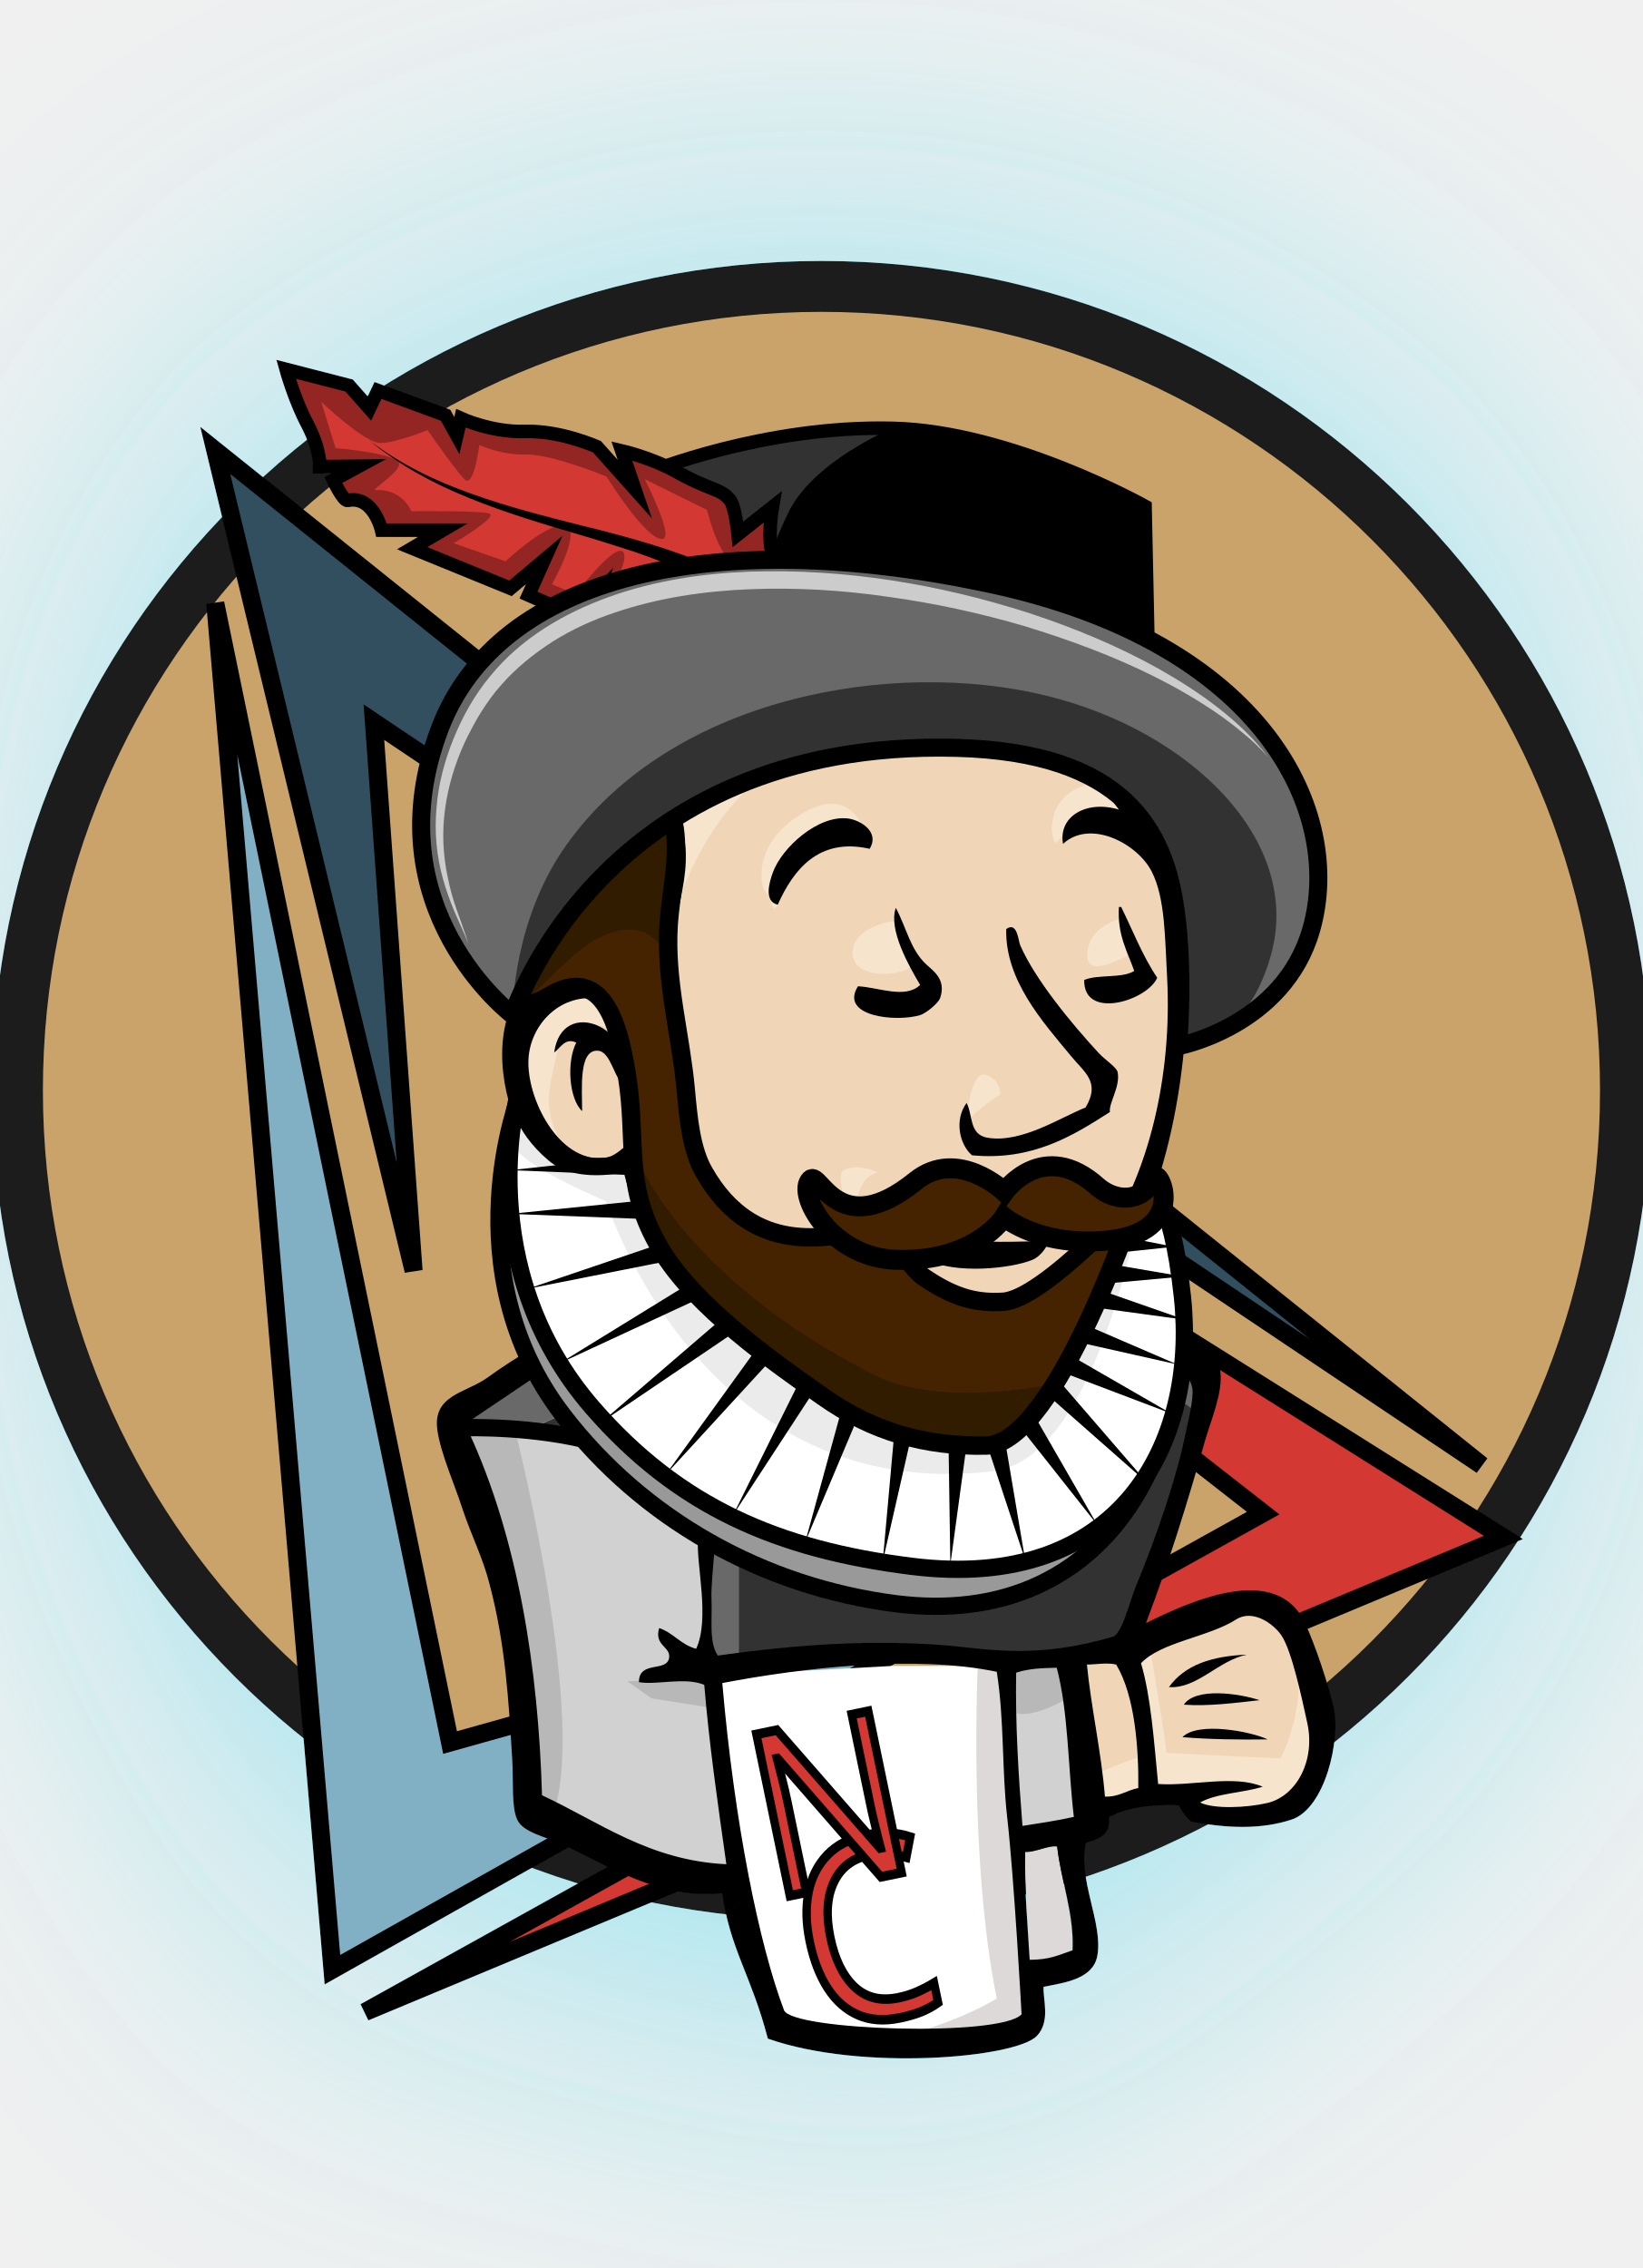
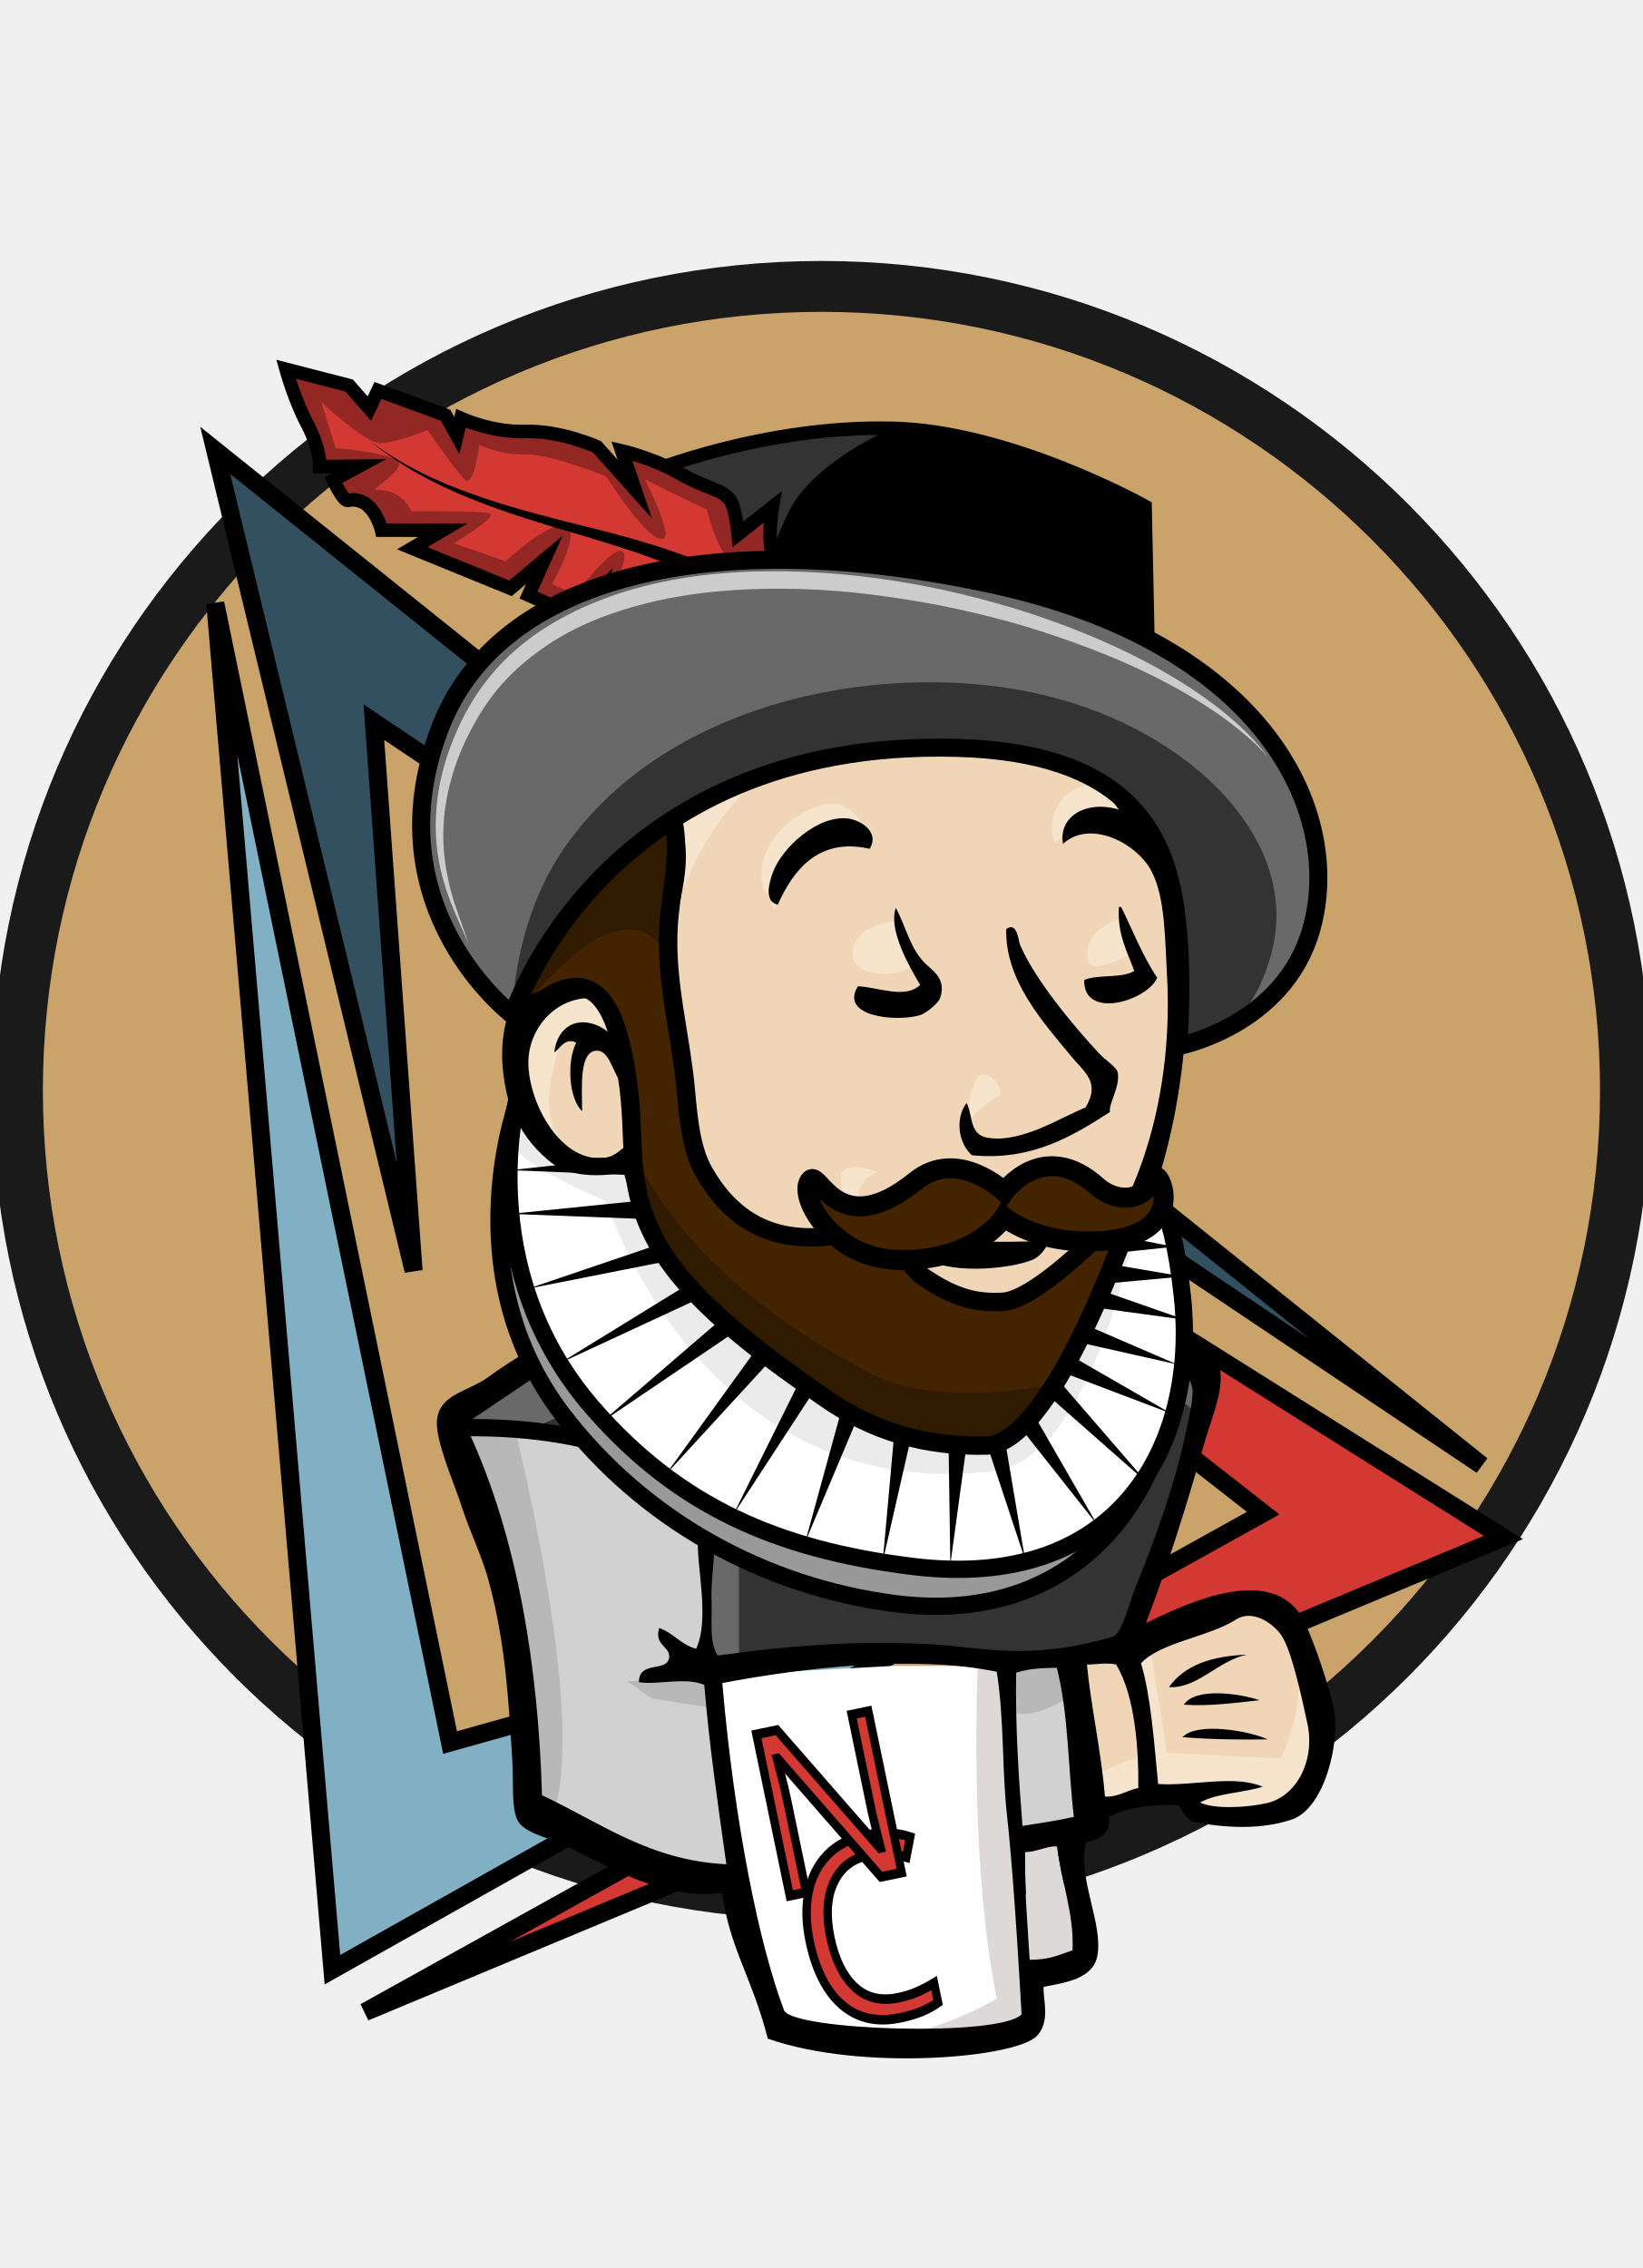
- <svg xmlns="http://www.w3.org/2000/svg" viewBox="0 0 226 312" preserveAspectRatio="xMidYMid meet" id="svg-raleigh" style="position:relative;z-index:1;height:45vh;width:auto;overflow:visible;filter:drop-shadow(0 0 28px rgba(34,211,238,0.45));">
+ <svg xmlns="http://www.w3.org/2000/svg" viewBox="0 0 226 312">
  <circle cx="113" cy="150" r="110.6" fill="#c9a36a" stroke="#1a1a1a" stroke-width="7" />
  <g transform="translate(113,150) scale(0.62) translate(-150,-165)">
    <g id="svg2">
      <polygon points="15.5,56.9 41.5,360.1 194.2,274.2 67.6,309.7 &#09;" fill="#81B0C4" stroke="#000000" stroke-width="4" stroke-miterlimit="10" />
      <polygon points="48.7,369.5 301.3,264.2 64.4,115.3 248,258.8 &#09;" fill="#D33833" stroke="#000000" stroke-width="4" stroke-miterlimit="10" />
      <polygon points="296.5,248.2 15.5,23 59.5,205 50.7,83.3 &#09;" fill="#335061" stroke="#000000" stroke-width="4" stroke-miterlimit="10" />
      <path id="path68_2_" d="M140.4,374.8l-8.6-35l-4.3-25.8l-0.7-19.2l39-2.1l24.3,0   l-2.2,43.8l3.8,33.7l-0.4,6.2l-31.7,2.5L140.4,374.8" fill="#FFFFFF" />
      <path id="path70_2_" d="M184.7,292.3c0,0-2.1,43.3,4.2,74.2c0,0-12.5,7.9-30.8,10   l35-1.2l4.2-2.5l-5-68.3l-1.2-14.6" fill="#DCD9D8" />
      <namedview bordercolor="#666666" borderopacity="1" fit-margin-bottom="10" fit-margin-left="10" fit-margin-right="10" fit-margin-top="10" gridtolerance="10" guidetolerance="10" id="namedview4" objecttolerance="10" pagecolor="#ffffff" showgrid="false">
		</namedview>
      <path id="path28" d="M200.3,218.6l-16.7,2.5l-19.1,6.7l-18-3.8l-14.2-0.4l-10.8-3.3   l-9.6-10.4l-7.5-21.2l-1.7-4.6l-10-3.3l-5.8-9.6l-4.2-13.8l4.6-12.1l10.8-3.8l8.8,4.2l4.2,9.2l5-0.8l1.7-2.1l-1.7-9.6l-0.4-12.1   l2.5-16.7l-0.1-9.5l7.6-12.1l13.3-9.6l23.3-10l25.8,3.8l22.5,16.2l10.4,16.7l6.7,12.1l1.7,30l-5,25.8l-9.2,22.9l-8.8,12.1" fill="#F0D6B7" />
      <path id="path30" d="M186.1,290.7l-59.6,2.5v10l5,35l-2.5,2.9l-41.7-14.2l-2.9-5   l-4.2-47.1l-9.6-28.3l-2.1-6.7l33.3-22.9l10.4-4.2l9.2,11.2l34.6,8.6l39.1-3.8l17.6-22.3l22.1,20.4l-17.5,62.9L186.1,290.7" fill="#D1D1D1" />
      <path id="path32" d="M87.3,145.3l10.8-3.8l8.8,4.2l4.2,9.2l5-0.8l1.2-5l-2.5-9.6   l2.5-22.9l-2.1-12.5l7.5-8.8L139,82.4l-4.6-6.2l-22.9,11.2l-9.6,7.5l-5.4,11.7l-8.3,11.2l-2.5,13.3L87.3,145.3" fill="#6D6B6D" />
      <path id="path34" d="M104.4,106.1c0,0,6.2-15.4,31.2-22.9s1.2-5.4,1.2-5.4   l-27.1,10.4L99.4,98.6l-4.6,8.3L104.4,106.1" fill="#DCD9D8" />
      <path id="path36" d="M91.9,142.4c0,0-8.8-29.2,24.6-33.3l-1.2-5l-22.9,5.4l-6.7,21.7   l1.7,14.2L91.9,142.4" fill="#DCD9D8" />
      <path id="path38" d="M105.3,181.1l5.5-5.3c0,0,2.5,0.3,2.9,3.2   c0.4,2.9,1.7,29.2,19.6,43.3c1.6,1.3-13.3-2.1-13.3-2.1l-13.3-20.8" fill="#F7E4CD" />
      <path id="path40" d="M181.9,173.2c0,0,1-12.6,4.4-11.7s3.4,4.4,3.4,4.4   S181.4,171.2,181.9,173.2" fill="#F7E4CD" />
      <path id="path42" d="M216.5,126.9c0,0-6.9,1.4-7.5,7.5c-0.6,6.1,7.5,1.2,8.8,0.8" fill="#F7E4CD" />
      <path id="path44" d="M166.1,127.4c0,0-9.2,1.2-9.2,7.1c0,5.8,10.4,5.4,13.3,2.9" fill="#F7E4CD" />
      <path id="path46" d="M109.4,154.4c0,0-15.8-9.6-17.5-0.4c-1.7,9.2-5.4,15.8,2.5,25.4   l-5.4-1.7l-5-12.9l-1.7-12.5l9.6-10l10.8,0.8l6.2,5L109.4,154.4" fill="#F7E4CD" />
      <path id="path48" d="M116.9,128.2c0,0,7.1-36.7,42.9-43.8c29.5-5.8,45,1.2,50.8,7.9   c0,0-26.2-31.2-51.3-21.7c-25,9.6-43.3,27.1-42.9,38.3C117.2,128.2,116.9,128.2,116.9,128.2" fill="#F7E4CD" />
      <path id="path50" d="M213.6,96.5c0,0-12.1-0.4-12.5,10.4c0,0,0,1.7,0.8,3.3   c0,0,9.6-10.8,15.4-5" fill="#F7E4CD" />
      <path id="path52" d="M160.7,111.4c0,0-2.1-16.6-16.3-7c-9.2,6.2-8.3,15-6.7,16.7   c1.7,1.7,1.2,5,2.5,2.7c1.3-2.3,0.9-9.8,5.4-11.9C150.3,109.9,157.8,107.5,160.7,111.4" fill="#F7E4CD" />
      <path id="path30_1_" d="M174.2,289.5l-49.6,4.5l-1-36.9c0,0-14.6-12.5-25.1-14.5   c-10.3-1.9-29.8-3-29.8-3l32.3-19.9l10.4-4.2l9.2,11.2l34.6,8.6l39.1-6.8l17.6-19.3l24.1,20.4l-19.5,60.9l-31.2-0.2L174.2,289.5z" fill="#333333" />
      <path id="path54" d="M121.5,224l-39.2,17.5c0,0,16.2,64.6,7.9,84.6l-5.8-2.1   L84,299.4l-10.8-46.7l-4.6-12.9l40.8-27.5L121.5,224" fill="#B8B8B8" />
      <path id="path56" d="M125.7,259.7l6,6.8v25h-7.2c0,0-0.9-17.5-0.9-19.6   c0-2.1,0.9-9.6,0.9-9.6" fill="#696969" />
      <path id="path58" d="M125.7,295.3l-18.8,0.8l5.4,3.8l13.3,2.1" fill="#B8B8B8" />
      <path id="path66" d="M204.8,215.3l29.2,21.7l0.8-10l-22.1-20.4L204.8,215.3" fill="#696969" />
      <path id="path72" d="M209.7,325.7l16.2-4.6l30.8-1.7l4.6-14.2l-8.3-24.6l-9.6-1.2   l-13.3,4.2l-12.8,6.2l-6.8-1.2l-5.3,2.1" fill="#F0D6B7" />
      <path id="path74" d="M209.4,317.4c0,0,10.8-5,12.5-4.6l-4.6-22.9l5.4-2.1   c0,0,3.8,21.7,3.8,24.2c0,0,23.3,1.2,25.4,1.2c0,0,5-9.6,3.8-19.6l4.6,13.3l0.4,7.5l-6.7,10l-7.5,1.7l-12.5-0.4l-4.2-5.4l-14.6,2.1   l-4.6,1.7" fill="#F7E4CD" />
      <path id="path80" d="M143.9,224.9l-11.5-1.3l-10.8-3.3v3.8l5.3,5.8l16.7,7.5" fill="#FFFFFF" />
      <path id="path82" d="M125.3,226.1c0,0,12.9,5.4,17.1,4.2l0.4,5l-11.7-2.5l-7.1-5   L125.3,226.1" fill="#DCD9D8" />
      <path id="path100" d="M160.7,111.4c-11.4-2.6-17,4.8-20.4,12.4c-3.1-0.7-1.9-4.9-1.1-7.1   c2-5.6,10.2-13,16.9-12C159,105.2,162.9,107.8,160.7,111.4" />
      <path id="path102" d="M216,124.3c0.2,0,0.4,0,0.5,0c2.6,5.3,4.8,11,8,15.7   c-2.2,5.1-16.4,9.5-16.2,0.5c3.1-1.3,8.4-0.3,11.1-2C217.9,134.2,215.6,130.5,216,124.3" />
      <path id="path104" d="M166.5,124.5c2.4,4.5,3.2,9.2,6.7,12.5c1.6,1.5,4.6,3.4,3.1,7.6   c-0.4,1-2.9,3.2-4.4,3.7c-5.4,1.6-18,0.3-13.8-6.4c4.5,0.2,10.5,2.9,13.8-0.3C169.4,137.4,164.8,129.3,166.5,124.5" />
      <path id="path106" d="M214,169.8c-8.1,5.2-17.2,10.9-30.6,9.6c-2.9-2.5-3.9-8-1.2-11.6   c1.4,2.5,0.5,7,4.6,7.7c7.6,1.3,16.4-4.6,21.8-6.7c3.4-5.7-0.3-7.8-3.3-11.5c-6.2-7.5-14.6-16.8-14.3-28.1c2.5-1.8,2.7,2.8,3.1,3.6   c3.3,7.6,11.4,17.4,17.4,23.9c1.5,1.6,3.9,3.1,4.2,4.2C216.4,164.1,213.7,167.8,214,169.8" />
      <path id="path108" d="M106.6,164.3c-2.6-1.5-3.2-7.9-6.2-8.1c-4.3-0.3-3.5,8.3-3.5,13.4   c-2.9-2.7-3.5-10.9-1.3-15.2c-2.5-1.2-3.6,1.3-4.9,2.2C92.4,143.9,109.4,150.8,106.6,164.3" />
      <path id="path114" d="M164.5,187.8c4.9,12.3,21.8,10.9,36,10.6c-0.6,1.6-2,3.5-3.7,4.2   c-4.6,1.9-17.1,3.3-23.5-0.1c-4-2.1-6.6-7-8.8-9.8C163.5,191.3,158.2,187.8,164.5,187.8" />
      <path id="path118" d="M244.4,290.2c-6.4,1.3-11,7.6-17.3,7.2   C230.6,292.5,236.6,290.5,244.4,290.2" />
      <path id="path60" d="M189.8,291.1l15.4-0.4L209,329l-15.8,2.1L189.8,291.1" fill="#D1D1D1" />
      <path id="path120" d="M247.2,300.3c-5.3,0.6-11.4,1.4-16.8,1C233,297.4,242.7,298.8,247.2,300.3" />
      <path id="path122" d="M249,309c-5.9,0.1-13.2,0-18.9-0.5C233.5,305,245.2,307.2,249,309" />
      <path id="path126" d="M192.7,223.5c-3,1.9-5.5,4.4-8.3,6.4   c-6.3,0.3-9.8-0.4-14.4-4.1c0.1-0.3,0.5-0.2,0.6-0.5C177.3,228.4,185.9,224.1,192.7,223.5" fill="#F0D6B7" />
      <path id="path64" d="M204.4,290.2l-14.6,0.9l2.1,11.7c5.4,2.5,14.6-4.2,14.6-4.2   L204.4,290.2z" fill="#B8B8B8" />
      <path id="path124" d="M202.3,332.8c0.8,7.4,3.8,14.9,3.4,23.1   c-3.3,1.1-5.1,2.1-9.5,2.1c-0.3-6.9-1.2-17.5-1-24C197.4,334.1,200.5,332.4,202.3,332.8" fill="#DCD9D8" />
      <path id="path130" d="M195.2,333.9c-0.3,6.6,0.6,17.1,1,24c4.4,0,6.3-1,9.5-2.1   c0.4-8.1-2.6-15.6-3.4-23.1C200.5,332.4,197.4,334.1,195.2,333.9z M194.4,370c0,0-1.6-29.7-3.2-43.8c-1.2-10.6-0.6-21.3-2.3-32.2   c-18.2-3.8-43-0.9-60.9,2.5c2.7,31.2,8.2,58.1,13.7,72.6C143.5,373.6,189.8,375.1,194.4,370z M193.2,294.2   c-0.2,11.4,0.5,22.6,1.4,34c4.4-0.7,7.3-1.1,11.4-2c-1.3-11-1.2-23.3-3.8-33.1C199.1,293.2,196.3,293.2,193.2,294.2z M215.4,292.4   c-2.1-0.5-4.5,0-6.5,0c0.9,9.3,3.2,19.5,4,29.3c3.1,0.1,4.8-1.4,7.4-1.9C220.4,311.2,219.6,299.4,215.4,292.4L215.4,292.4z    M249,323.1c6.5-1.6,10.6-9.5,8.8-17.7c-1.2-5.5-3.4-15.9-5.7-19.4c-1.7-2.6-6.4-6-10.1-3.6c-6.1,3.9-16.7,5-21.1,9.7   c2.2,7.4,2.9,17.5,3.8,26.8c7.6,0.5,16.9-2.1,23.2,0.6c-4.4,1.4-10.1,1.4-13.9,3.5C237,324.5,244.3,324.2,249,323.1L249,323.1z    M126.1,223.6c-3.6,3.7,10.1,8.7,14.5,8.9c0-2.3,1.3-4.5,1-6.2C136.5,225.5,129.6,226.1,126.1,223.6z M170.6,225.3   c0,0.4-0.5,0.2-0.6,0.5c4.6,3.6,8.1,4.4,14.4,4.1c2.8-2.1,5.4-4.5,8.3-6.4C185.9,224.1,177.3,228.4,170.6,225.3z M204,218    M214.7,286.2c2.1-0.8,3.6-7.7,5.2-11.5c4.4-10.6,9-24,11-34.1c0.5-2.3,1.7-7.3,1.4-9.4c-0.5-3.7-5.5-6.4-8-8.7   c-4.7-4.2-7.6-7.9-12.5-11.8c-2,2.9-6.2,4.9-7.8,7.3l-8.9,10.8l-43.5,10.1c-9,0-25.5-7.3-31.7-11.7l0,0c-1.1-0.8-8.8-10.8-9.8-10.4   c-13.9,5.5-26.8,14.9-38.4,23.9c11,23.7,15.5,52.7,16.3,80.7c12.7,5.9,23.8,14.5,40.9,15.3c-2-14.1-3.8-26.6-4.9-39.8   c-4.3-1.8-10.5,0.1-14.5-0.6c0-4.9,6.2-2.1,6.7-5.4c0.4-2.5-3.4-2.7-2.2-6.6c3.2,1.1,4.8,3.7,8.2,4.6c3.1-6.7,0-18.6,0.4-24.3   c0.1-1.1,0.5-5.9,2.9-5c2.1,0.7-0.1,12.8,0.1,18.1c0.2,4.9-0.6,9.7,1.4,12.7c16.6-2.3,33.5-3.7,51.4-2.2   C187.5,289.1,198.2,291.1,214.7,286.2z M93.6,115.5c-5.5,6.1-4.4,17.4-3.7,25.5c10-6.3,23.2,0.5,23,11.1c4.8-0.1,1.8-5.9,0.9-9.7   c-2.8-12.2,4.7-25.5,0.3-36.7C105.7,106.5,98.7,110,93.6,115.5L93.6,115.5z M133,80.4c-12.5,3.5-28.4,12.6-33.6,23.8   c4-0.6,6.7-2.6,10.6-2.8c1.5-0.1,3.4,0.6,5.1,0.2c3.4-0.8,6.2-8.4,8.8-11.3c2.5-2.8,5.5-3.9,7.5-6.5c1.3-0.6,3.3-0.6,3.3-2.6   C134.3,80.7,133.7,80.2,133,80.4z M197.9,83.7c-12.9-7.3-34.8-12.8-48.6-5.9c-11.1,5.5-26.1,14.7-31.2,26.3   c4.8,11.2-1.4,21.5-1.8,32.8c-0.2,6.1,2.8,11.3,3.1,17.9c-1.6,2.7-6.6,3-10.1,2.8c-1.2-5.8-3.2-12.4-9.2-13   c-8.5-0.9-14.7,6.1-15.1,13.4c-0.5,8.6,6.6,23,16.7,22c3.9-0.4,4.8-4.3,9.1-4.2c2.3,4.6-3.5,6-4.1,9.3c-0.2,0.8,0.5,4.1,0.9,5.7   c1.8,7.5,5.9,17.3,9.9,23c5.1,7.3,15.1,8.4,25.8,9.1c15.2,1.9,16.7,0.8,21.3,1.9c-5.5-2.2-18.4-12.1-22.7-16.8   c-4.9-5.4-9.8-11.2-10.1-18.2c9.2,12.8,16.9,24,33.6,29.6c12.7,4.3,27.5-2,37.3-8.8c4.1-2.8,6.5-7.4,9.3-11.5   c10.8-15.5,15.8-37.6,14.7-59c-0.5-8.8-0.4-17.7-3.4-23.6c-3.1-6.2-13.6-11.8-19.7-6.2c-1.1-6,5.1-9.8,12.4-7.6   C210.8,96,205.3,87.9,197.9,83.7L197.9,83.7z M222,283.2c10.1-5,29-13.5,35.3,0c2.3,5,5.1,13.4,6.3,18.6c1.7,7.3-1.9,22.6-9.3,25   c-6.6,2.2-14.3,2-22.3,0.4c-0.9-0.8-2-2.1-2.7-3.6c-5.7-0.2-11,0.3-15.5,2.6c0.4,4.2-2.4,4.9-5.1,5.7c-2,7.8,3.9,18,2.5,25.2   c-1,5.1-7.3,5.9-11.9,6.8c-0.2,2.8,1.6,7.6-1.5,10.9c-4.7,4.9-39,7.9-59.7,0.6c-3.6-13.9-8.5-20.1-10.1-32.3   c-13.8,1.5-24.9-5.9-35.5-10.8c-3.6-1.7-8.7-2.6-10-5.5c-1.3-2.8-0.8-8.2-1.1-13.3c-0.8-13-1.5-25.5-5-38.8c-1.5-6-4.2-11.2-6.1-17   c-1.7-5.3-4.7-11.9-5.5-17.2c-1.2-7.9,6.2-8.3,11-11.7c7.3-5.3,13.1-8.2,21-12.9c2.3-1.4,9.4-5,10.2-6.6c1.6-3.3-2.7-7.8-3.9-10.4   c-1.8-4-2.8-7.5-3.1-11.4c-6.7-1.1-11.7-5-14.7-9.5c-5-7.4-8.5-21.1-4.2-31.5c0.3-0.8,2-2.4,2.3-3.7c0.5-2.5-0.9-5.8-1-8.4   c-0.5-13.5,2.3-25.2,11.4-29.2c3.7-14.7,16.9-19.6,29.4-26.9c4.7-2.7,9.8-4.5,15.1-6.4c19-7,48.2-5.7,64,6.3   c6.7,5.1,17.4,15.7,21.2,23.5c10.1,20.4,9.4,54.5,2.3,79.4c-0.9,3.3-2.3,8.2-4.3,12.2c-1.3,2.8-5.5,8.4-5,10.9   c0.5,2.6,9.5,9.4,11.4,11.2c3.5,3.3,10.1,7.8,10.6,12c0.6,4.5-2,10.6-3.3,15C231.1,256.9,226.9,270.3,222,283.2" />
      <path id="path132" d="M154.6,183c0.5-0.7,3.6-1.8,7.8,0.2c0,0-5,0.8-4.6,9.2   l-2.1-0.4C155.7,191.9,153.5,184.4,154.6,183" fill="#F7E4CD" />
      <path d="M175.3,289.8" fill="none" stroke="#000000" stroke-width="3.832" stroke-miterlimit="10" />
      <path d="M175.3,230.7" fill="none" stroke="#000000" stroke-width="3.832" stroke-miterlimit="10" />
      <path d="M181.9,290.1" fill="none" stroke="#000000" stroke-width="3.832" stroke-miterlimit="10" />
      <path d="M181.9,231" fill="none" stroke="#000000" stroke-width="3.832" stroke-miterlimit="10" />
      <path d="M187.8,290.3" fill="none" stroke="#000000" stroke-width="3.832" stroke-miterlimit="10" />
      <path d="M187.8,230.2" fill="none" stroke="#000000" stroke-width="3.832" stroke-miterlimit="10" />
      <path id="path54_1_" d="M125.2,222.3l-39.2,17.5l-13.7-1.7l40.8-27.5L125.2,222.3" fill="#696969" />
      <path d="M68.6,239.9c0,0,50.5-2.7,55.8,23.5" fill="none" stroke="#000000" stroke-width="3.832" stroke-linecap="round" stroke-miterlimit="10" />
      <text transform="matrix(0.8566 -0.1773 0.2027 0.9793 148.5345 374.1205)" fill="#D33833" stroke="#000000" stroke-width="2.118" stroke-miterlimit="10" font-family="'SnellRoundhand-Bold'" font-size="56.149">C</text>
      <text transform="matrix(0.8566 -0.1773 0.2027 0.9793 138.7167 344.5741)" fill="#D33833" stroke="#000000" stroke-width="2.118" stroke-miterlimit="10" font-family="'SnellRoundhand-Black'" font-size="51.211">N</text>
    </g>
    <g id="Слой_2">
      <path d="M92.7,237.1c17.7,23,44.2,38,73.8,41.8c46.3,5.8,65.5-33.7,62.1-66.1c-2.5-23.5-20.2,6.7-58.2,6.7   c-63.6,0.1-64.3-37.7-64.3-37.7s-9.6,5.2-16,0.7c-4-2.8-7-16.6-7-16.6S67.8,204.7,92.7,237.1z" fill="#999999" stroke="#000000" stroke-width="3.832" stroke-miterlimit="10" />
      <path d="M93.7,228.4c18.9,22.1,37.6,39.3,76.8,42.2c46.6,3.4,62.5-28.2,59.1-60.7c-2.5-23.5-7.6-25.5-7.6-25.5   s-13,33.8-46.5,35.2c-63.6,2.6-67.3-37.7-67.3-37.7s-12,2.4-19.2-4.3c-5.7-5.3-5.9-17.6-5.9-17.6S73.2,204.5,93.7,228.4z" fill="#FFFFFF" />
      <path d="M82.6,178.4c3.2,4.3,19.6,11.2,19.6,11.2s21.3,67.6,85.8,59.9c24.4-2.9,33.4-63.2,33.4-63.2   s-13,33.8-46.5,35.2c-63.6,2.6-68.3-40.7-68.3-40.7s-12.1,0.7-15.2-1.2c-2.9-1.8-8.8-13.7-8.8-13.7S78.2,172.5,82.6,178.4z" fill="#EBEBEB" />
      <path d="M99.2,235.4c19.1,22,41.2,31.5,70.8,35.2c46.3,5.8,63.5-27.2,60.1-59.7c-2.5-23.5-7.6-25.5-7.6-25.5   s-13,33.8-46.5,35.2c-63.6,2.6-68.3-39.7-68.3-39.7s-11.2,3.2-17-1.8c-7.7-6.5-8-13.1-8-13.1S72.1,204.2,99.2,235.4z" fill="none" stroke="#000000" stroke-width="3.832" stroke-miterlimit="10" />
      <path d="M119.9,165.3c0.6,6.5,1.2,13.3,4.1,18.3c10.8,18.9,27.5,14.4,36.9,12.7c3.2-0.6,9,8.6,11.6,10.4   c7.4,5.1,12.5,6,17.8,5.6c7.3-0.6,30.1-23.9,30.1-23.9s-18.1,55.5-33.8,55.8c-13.6,0.3-25.3-3.1-36.2-10.8   c-10.9-7.6-22.5-17.2-31.6-26.9c-17.6-19-9.6-29.8-12-45c-1.4-8.7-4.4-22.8-15.2-18c-2.1,0.9-4,2.5-6.2,2.8   c-1.8,0.2-3.7-0.4-5.3-1.3c-3.8-1.8-7.2-4.6-9.1-8.3c-3.9-7.5-1-16.8,3.7-23.8c0.8-1.1,1.6-2.2,2.8-2.8c0.8-0.4,1.8-0.5,2.7-0.6   c12.3-1.2,24.6-2.3,37-3.5c1.5,7.5-0.6,15.2-1.1,22.8C115.3,141.3,118.8,153.1,119.9,165.3z" fill="#442400" />
      <g>
        <path d="M221.6,83.3l-1-47.1c0,0-29.8-16.7-56-17.3c-28.6-0.7-54.2,9.8-54.2,9.8l-1.8,50.6L221.6,83.3z" />
        <path d="M157.8,80.5c0,0-35.3-2.4-15.1-43.8c5.6-11.4,23-18.6,23-18.6s-13.8,0-28,2.1c-6.6,1-26.2,7.8-26.2,7.8    l-1.8,50.6L157.8,80.5z" fill="#333333" />
        <path d="M222.8,82.5l-1-47.1c0,0-29.8-16.7-56-17.3c-28.6-0.7-54.2,9.8-54.2,9.8l-1.8,50.6L222.8,82.5z" fill="none" stroke="#000000" stroke-width="3" stroke-miterlimit="10" />
      </g>
      <g>
        <path d="M139.7,46.9c-1.6-3.9-0.3-11.3-0.3-11.3l-7.6,6c0,0-0.6-6.1-1.8-7.6c-2.2-2.7-4.1-1.9-12.1-6.4    c-5.4-3-11.9-4.5-11.9-4.5l2.9,8.5l-8.4-9.4c0,0-8.2-3.7-16.1-3.4C77,19,70.2,15.9,70.2,15.9l-0.9,3.8l-2.5-4.5l-15-5.5l-1.9,4    l-4.5-5.1L31.4,5c0,0,1.9,6.9,4.8,12.3c2.9,5.6,2.7,9.3,2.7,9.3l8.7-0.1l-5.7,3.1c0,0,2.2,4.7,3.2,4.5c5.7-1.2,7.5,6.6,7.5,6.6    l13.6-0.1l-6.8,4l21.8,8.9l7.5-6.3l-3.4,7.8l10.6,4.7l4.2-4.4l-2,5.3l3.4,1.9c0,0-1-5.9,7-7.8c4.2-1,18.7-2.7,18.7-2.7l8.4,4.5    C135.7,56.5,141.3,50.9,139.7,46.9z" fill="#932724" />
        <path d="M129.8,47.1c-2.8-1.2-5.2-10.9-5.2-10.9l-13.8-6.8c0,0,6.4,12.5,4.1,13.2c-3.4,1-12.6-13.8-12.6-13.8    s-12.1-5-17.9-4.9c-5.4,0.2-10.3-2.1-10.3-2.1s-1.1,8.6-2.9,7.9c-1.1-0.4-8.6-11.2-8.6-11.2s-8.2,3.3-11,2.8    c-3.8-0.7-12.6-9.1-12.6-9.1l3.2,10.3c0,0,12.7,1,14,3.2c1,1.8-6.4,6.1-5.1,6.1c6-0.3,7.9,4.7,7.9,4.7s16.6-0.2,17.5,0.6    c1.2,1-8.1,6.5-8.1,6.5l11.5,4c0,0,10.7-10,13.8-7.6c2.6,2-3.5,12.7-3.5,12.7l5.2,2.2c0,0,7.9-10.3,10.2-9.6    c2.1,0.6-1.2,6.7-1.2,6.7l25.6-0.3l5.1-6.3C135.3,45.4,131.2,47.6,129.8,47.1z" fill="#D33833" />
        <g>
          <path d="M141.9,63c-1.5-1.2-3.3-2.4-5-3.5c-1.8-1.1-3.5-2.2-5.4-3.3c-3.6-2.1-7.4-4.1-11.2-5.9c-1-0.5-1.9-0.9-2.9-1.3     c-1-0.4-1.9-0.9-2.9-1.3c-2-0.8-4-1.5-6-2.2c-4-1.3-8.1-2.6-12.2-3.8c-8.2-2.4-16.5-4.9-24.4-8.1c-7.9-3.2-15.6-7.3-22.2-12.8     c6.8,5.2,14.6,9,22.6,11.8c8,2.9,16.3,5,24.6,7.1c4.2,1,8.3,2.1,12.5,3.3c4.2,1.2,8.3,2.6,12.3,4.1c4.1,1.5,8.1,3.1,12.1,4.9     c2,0.9,3.9,1.9,5.9,2.9c2,1,3.8,2,5.8,3.3L141.9,63z" />
        </g>
        <path d="M139.4,46.9c-1.6-3.9-0.3-11.3-0.3-11.3l-7.6,6c0,0-0.6-6.1-1.8-7.6c-2.2-2.7-4.1-1.9-12.1-6.4    c-5.4-3-11.9-4.5-11.9-4.5l2.9,8.5l-8.4-9.4c0,0-8.2-3.7-16.1-3.4C76.8,19,70,15.9,70,15.9l-0.9,3.8l-2.5-4.5l-15-5.5l-1.9,4    l-4.5-5.1L31.2,5c0,0,1.9,6.9,4.8,12.3c2.9,5.6,2.7,9.3,2.7,9.3l8.7-0.1l-5.7,3.1c0,0,2.2,4.7,3.2,4.5c5.7-1.2,7.5,6.6,7.5,6.6    L66,40.7l-6.8,4L81,53.6l7.5-6.3L85,55.1l10.6,4.7l4.2-4.4l-2,5.3l3.4,1.9c0,0-1-5.9,7-7.8c4.2-1,18.7-2.7,18.7-2.7l8.4,4.5    C135.4,56.5,141.1,50.9,139.4,46.9z" fill="none" stroke="#000000" stroke-width="3" stroke-miterlimit="10" />
      </g>
      <g>
        <path d="M108.6,179c0,0,0.8,26.5,41.9,54c36.8,24.6,51.8-3,51.8-3s-25.6,5.8-40.7-1.9    C118.2,206.1,108.6,179,108.6,179z" fill="#301A00" />
        <g>
          <path d="M81.5,148.3c0,0,6.7-20.1,13.5-28.4c8-9.6,23-15.8,23-15.8l-1.8,32.8c0,0-3.1-13.3-17.5-4.7     C93.7,135.3,81.5,148.3,81.5,148.3" fill="#301A00" />
          <path d="M119.9,164.9c0.6,6.5,1.2,13.3,4.1,18.3c10.8,18.9,27.5,14.4,36.9,12.7c3.2-0.6,9,8.6,11.6,10.4     c7.4,5.1,12.4,5.9,17.8,5.6c9-0.5,30.1-23.9,30.1-23.9s-18.1,55.5-33.8,55.8c-13.6,0.3-25.3-3.1-36.2-10.8     c-10.9-7.6-28.3-19.9-35.9-32.5c-8.7-14.3-5.2-23.8-7.7-39.1c-1.4-8.7-4.4-23.2-15.2-18.4c-2.1,0.9-4,2.5-6.2,2.8     c-1.8,0.2-3.7-0.4-5.3-1.3c-3.8-1.8-7.2-4.6-9.1-8.3c-3.9-7.5-1-16.8,3.7-23.8c0.8-1.1,1.6-2.2,2.8-2.8c0.8-0.4,1.8-0.5,2.7-0.6     c12.3-1.2,24.6-2.3,37-3.5c1.5,7.5-0.6,15.2-1.1,22.8C115.3,140.8,118.8,152.7,119.9,164.9z" fill="none" stroke="#000000" stroke-width="4.083" stroke-miterlimit="10" />
        </g>
      </g>
      <path d="M190.6,187.5c0,0-10.4-9.9-19.7-2.4c-17,13.7-21.3-2.1-23.3-0.3c-3.2,3.1,4.5,17.4,19.1,17.8   c17.5,0.5,23.8-9.5,23.8-9.5s6.3,5.2,17.5,5.4c24.8,0.6,17-16.4,15.9-14.2c-3,6.3-9.3,5-12.6,2.1   C199.2,175.5,190.6,187.5,190.6,187.5z" fill="#442400" stroke="#000000" stroke-width="4.432" stroke-miterlimit="10" />
      <g>
        <g>
          <path d="M229.1,155.2c0,0,23.5-4.4,29.6-26c7.2-25.4-9.7-63.6-71.9-76.7C126.3,39.7,78.3,50.4,65.3,84.8     c-15.1,39.9,16.2,63.5,16.2,63.5S100.9,86.9,180,89c37.2,1,46.2,18.3,48.6,36.2C230.6,139.5,229.1,155.2,229.1,155.2z" fill="#696969" />
          <path d="M229.1,154.1c0,0,14.5,2.6,20.6-19c7.2-25.4-17.8-49.9-49.9-57.7c-34-8.3-83.1,0.2-106.5,33.3     c-11.7,16.5-11.8,36.5-11.8,36.5s19.4-61.3,98.5-59.3c37.2,1,46.2,18.3,48.6,36.2C230.7,138.3,229.1,154.1,229.1,154.1z" fill="#333333" />
          <path d="M229.1,155.2c0,0,23.5-4.4,29.6-26c7.2-25.4-9.7-63.6-71.9-76.7C126.3,39.7,78.3,50.4,65.3,84.8     c-15.1,39.9,16.2,63.5,16.2,63.5S100.9,86.9,180,89c37.2,1,46.2,18.3,48.6,36.2C230.6,139.5,229.1,155.2,229.1,155.2z" fill="none" stroke="#000000" stroke-width="4" stroke-miterlimit="10" />
        </g>
        <g>
          <path d="M71.6,132.6c-0.3-1.3-0.9-2.4-1.4-3.6c-0.5-1.2-1.1-2.4-1.6-3.6c-1-2.4-1.9-4.9-2.6-7.4     c-1.4-5.1-1.9-10.4-1.4-15.7c0.4-5.3,1.8-10.5,3.8-15.4c2-4.9,4.6-9.6,8.1-13.8c3.4-4.2,7.5-7.7,12-10.6c4.5-2.9,9.4-5.2,14.4-7     c5-1.8,10.2-3.1,15.4-4c5.2-0.9,10.5-1.4,15.8-1.6c21.1-0.7,42.1,2.8,62,9.2c10,3.3,19.7,7.3,28.8,12.4c4.6,2.6,9,5.4,13.1,8.6     c4.1,3.2,8,6.8,11.1,11c-1.7-2-3.6-3.8-5.6-5.4c-2-1.7-4-3.2-6.2-4.7c-4.3-2.9-8.8-5.5-13.4-7.8c-9.2-4.6-19-8.2-28.8-11.2     c-9.9-2.9-20-5.1-30.2-6.5c-10.2-1.5-20.5-2.1-30.7-1.7c-10.2,0.4-20.4,1.9-30.1,5.2c-4.8,1.6-9.4,3.7-13.7,6.4     c-4.2,2.7-8.2,5.9-11.5,9.7c-1.7,1.9-3.1,3.9-4.5,6.1c-1.3,2.1-2.5,4.4-3.6,6.7c-2.1,4.6-3.6,9.5-4.3,14.6     c-0.7,5-0.5,10.2,0.6,15.3c0.5,2.5,1.2,5,2.1,7.5c0.4,1.2,0.9,2.4,1.3,3.7C70.9,130.1,71.4,131.4,71.6,132.6z" fill="#CCCCCC" />
        </g>
      </g>
      <path d="M183.1,190.6" fill="none" stroke="#000000" stroke-width="3.832" stroke-miterlimit="10" />
      <path d="M316.5,230.5" fill="none" stroke="#000000" stroke-width="3.832" stroke-miterlimit="10" />
      <g>
        <polygon points="109.8,193.5 81,192.4 109.6,189.5 &#09;&#09;" />
      </g>
      <g>
        <polygon points="115.2,203 84.9,209 114.1,199.1 &#09;&#09;" />
      </g>
      <g>
        <polygon points="122.4,211.4 92,225.5 120.6,207.9 &#09;&#09;" />
      </g>
      <g>
        <polygon points="129.9,219.2 101.1,238.7 127.5,216 &#09;&#09;" />
      </g>
      <g>
        <polygon points="138.8,224.8 115.4,250.3 135.7,222.2 &#09;&#09;" />
      </g>
      <g>
        <polygon points="148.8,231 130.4,259.2 145.4,229 &#09;&#09;" />
      </g>
      <g>
        <polygon points="158,237.7 146.4,265.2 154.3,236.4 &#09;&#09;" />
      </g>
      <g>
        <polygon points="190.8,243.1 195.2,269.2 186.9,244.1 &#09;&#09;" />
      </g>
      <g>
        <polygon points="182.2,243.7 178.6,270.2 178.2,243.5 &#09;&#09;" />
      </g>
      <g>
        <polygon points="170.3,240.1 163.6,269.5 166.3,239.5 &#09;&#09;" />
      </g>
      <g>
        <polygon points="197.5,237.6 211.2,261.4 194.2,239.9 &#09;&#09;" />
      </g>
      <g>
        <polygon points="203.2,230 222.2,252 200.4,232.8 &#09;&#09;" />
      </g>
      <g>
        <polygon points="206.1,224.3 227.6,236.7 204.4,227.9 &#09;&#09;" />
      </g>
      <g>
        <polygon points="209.2,217.3 228.9,225.8 208,221.1 &#09;&#09;" />
      </g>
      <g>
        <polygon points="211.8,209.3 230.7,215.9 210.9,213.2 &#09;&#09;" />
      </g>
      <g>
        <polygon points="215,203.7 230.2,206.3 214.8,207.7 &#09;&#09;" />
      </g>
      <g>
        <polygon points="215,197.1 228.2,199.7 214.8,201.1 &#09;&#09;" />
      </g>
      <g>
        <polygon points="107.8,183.8 81,182.7 107.6,179.8 &#09;&#09;" />
      </g>
    </g>
  </g>
</svg>
